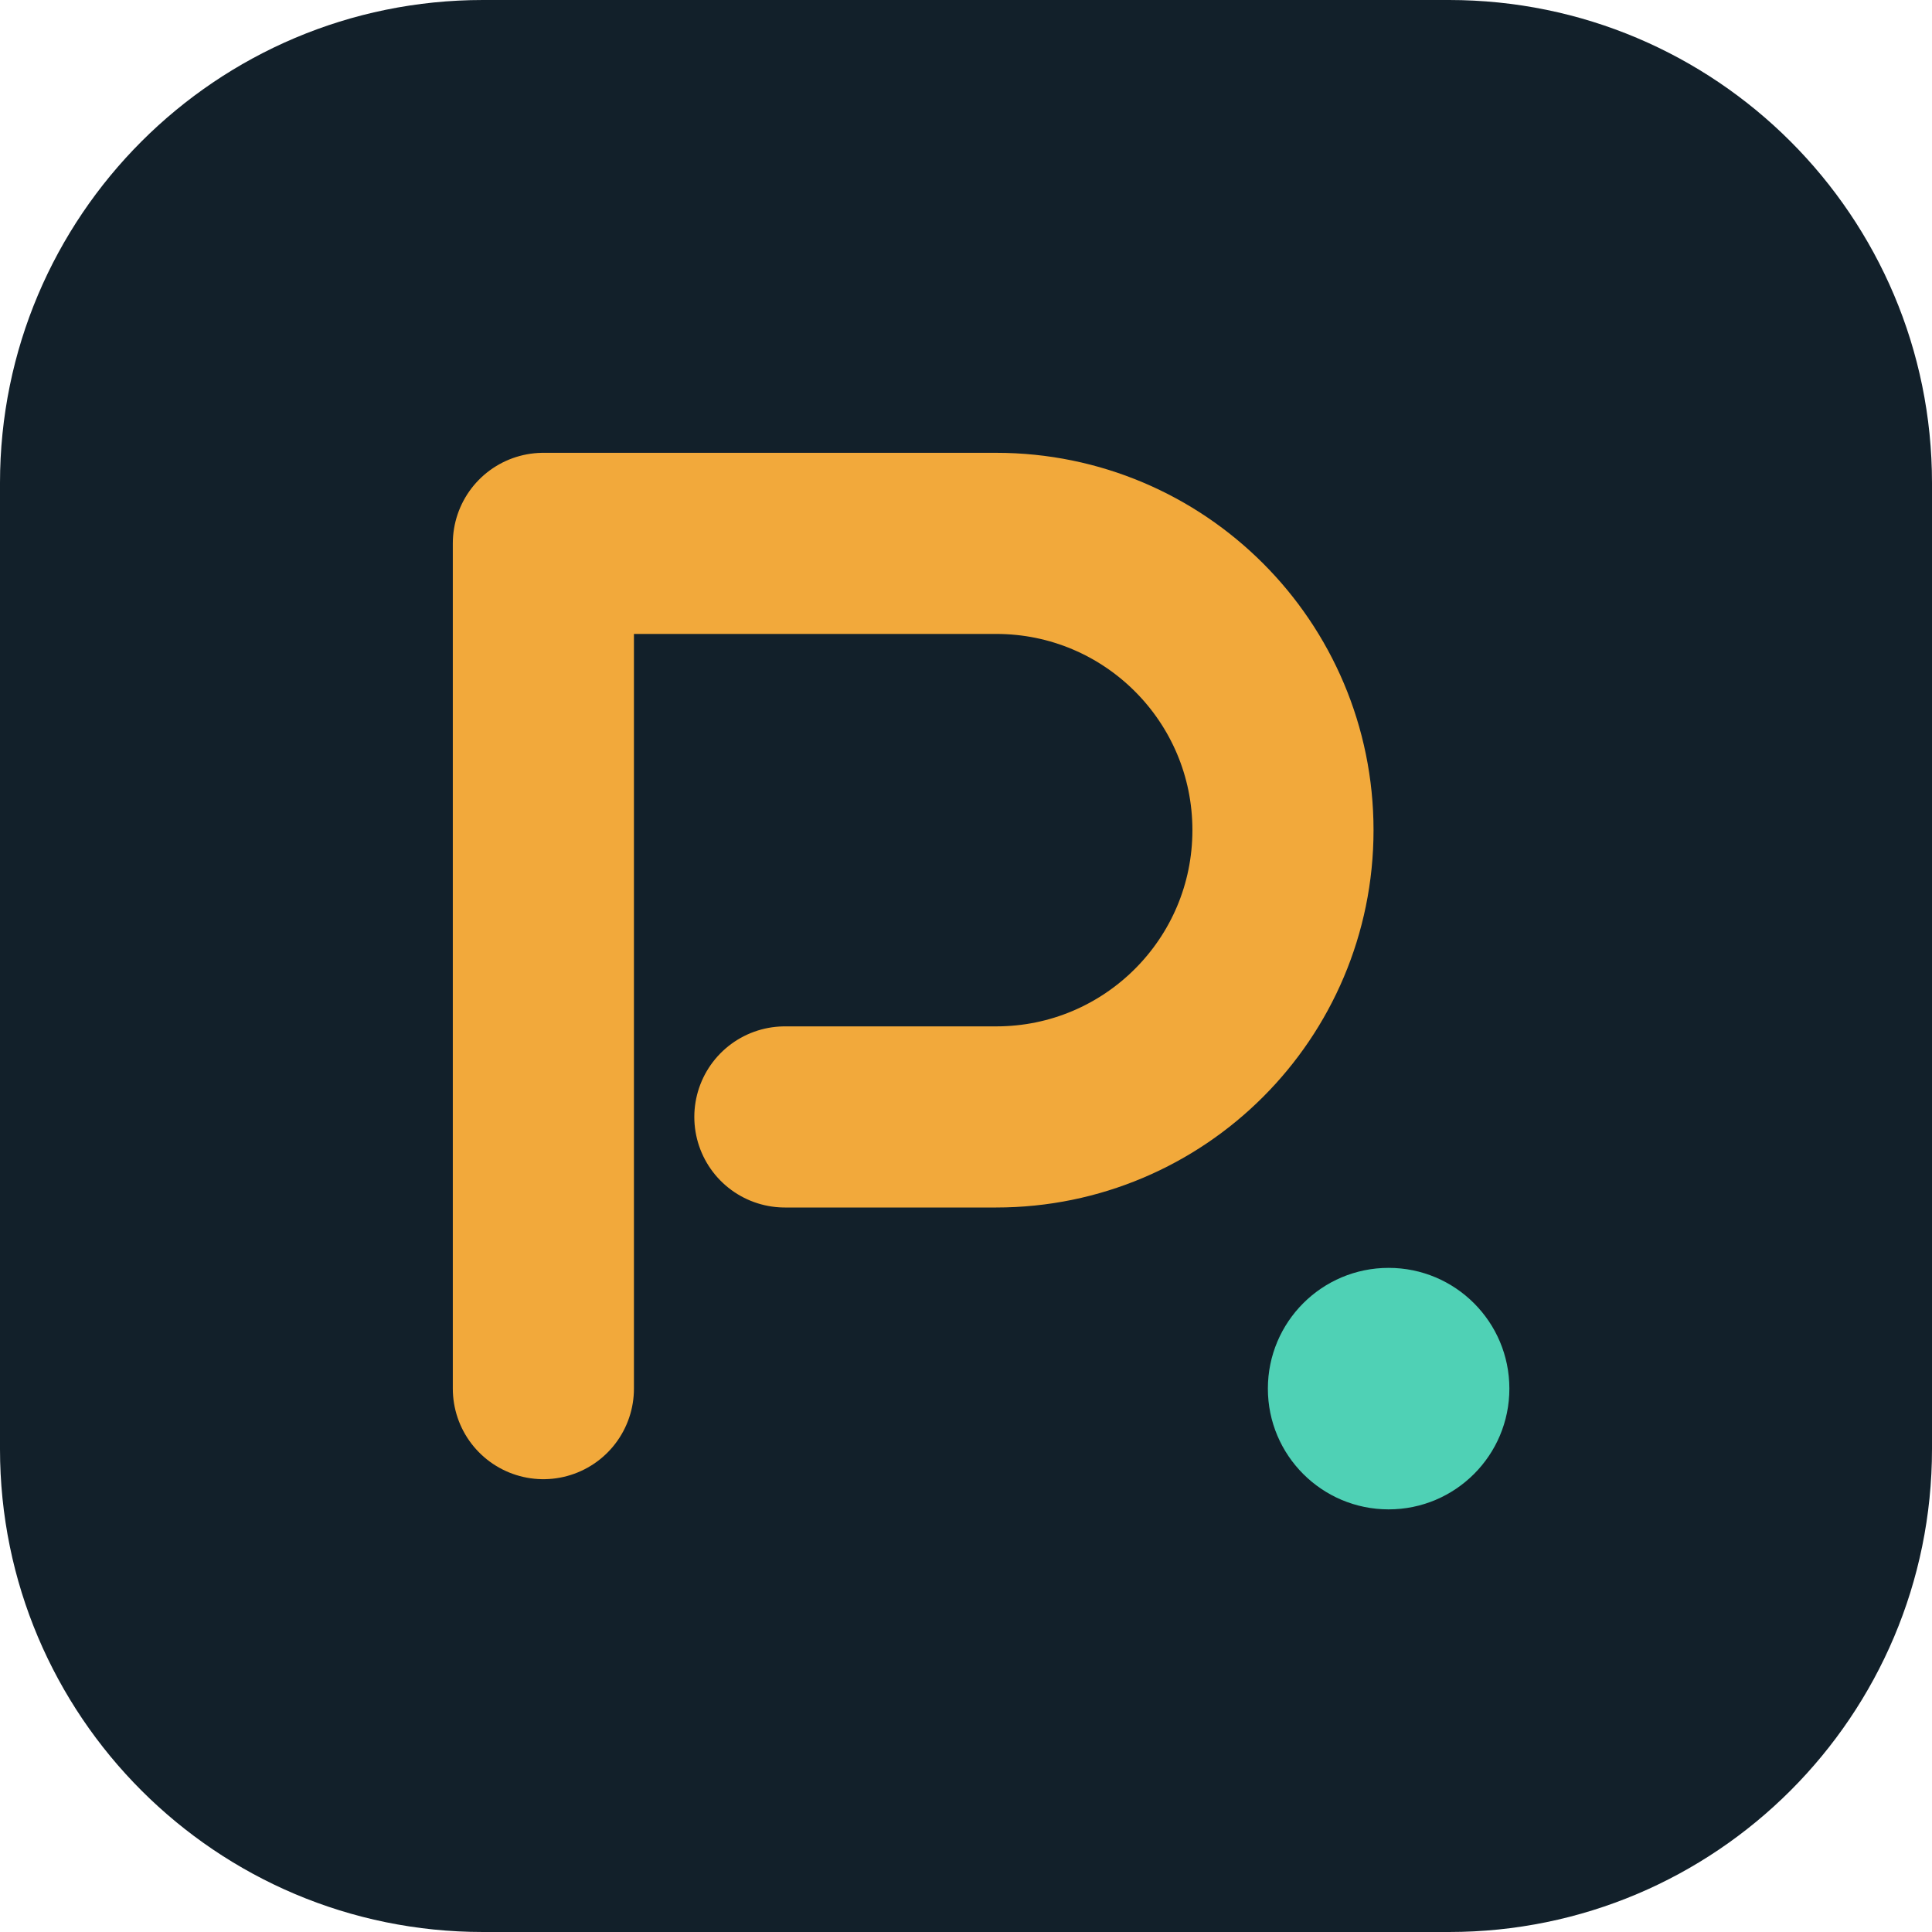
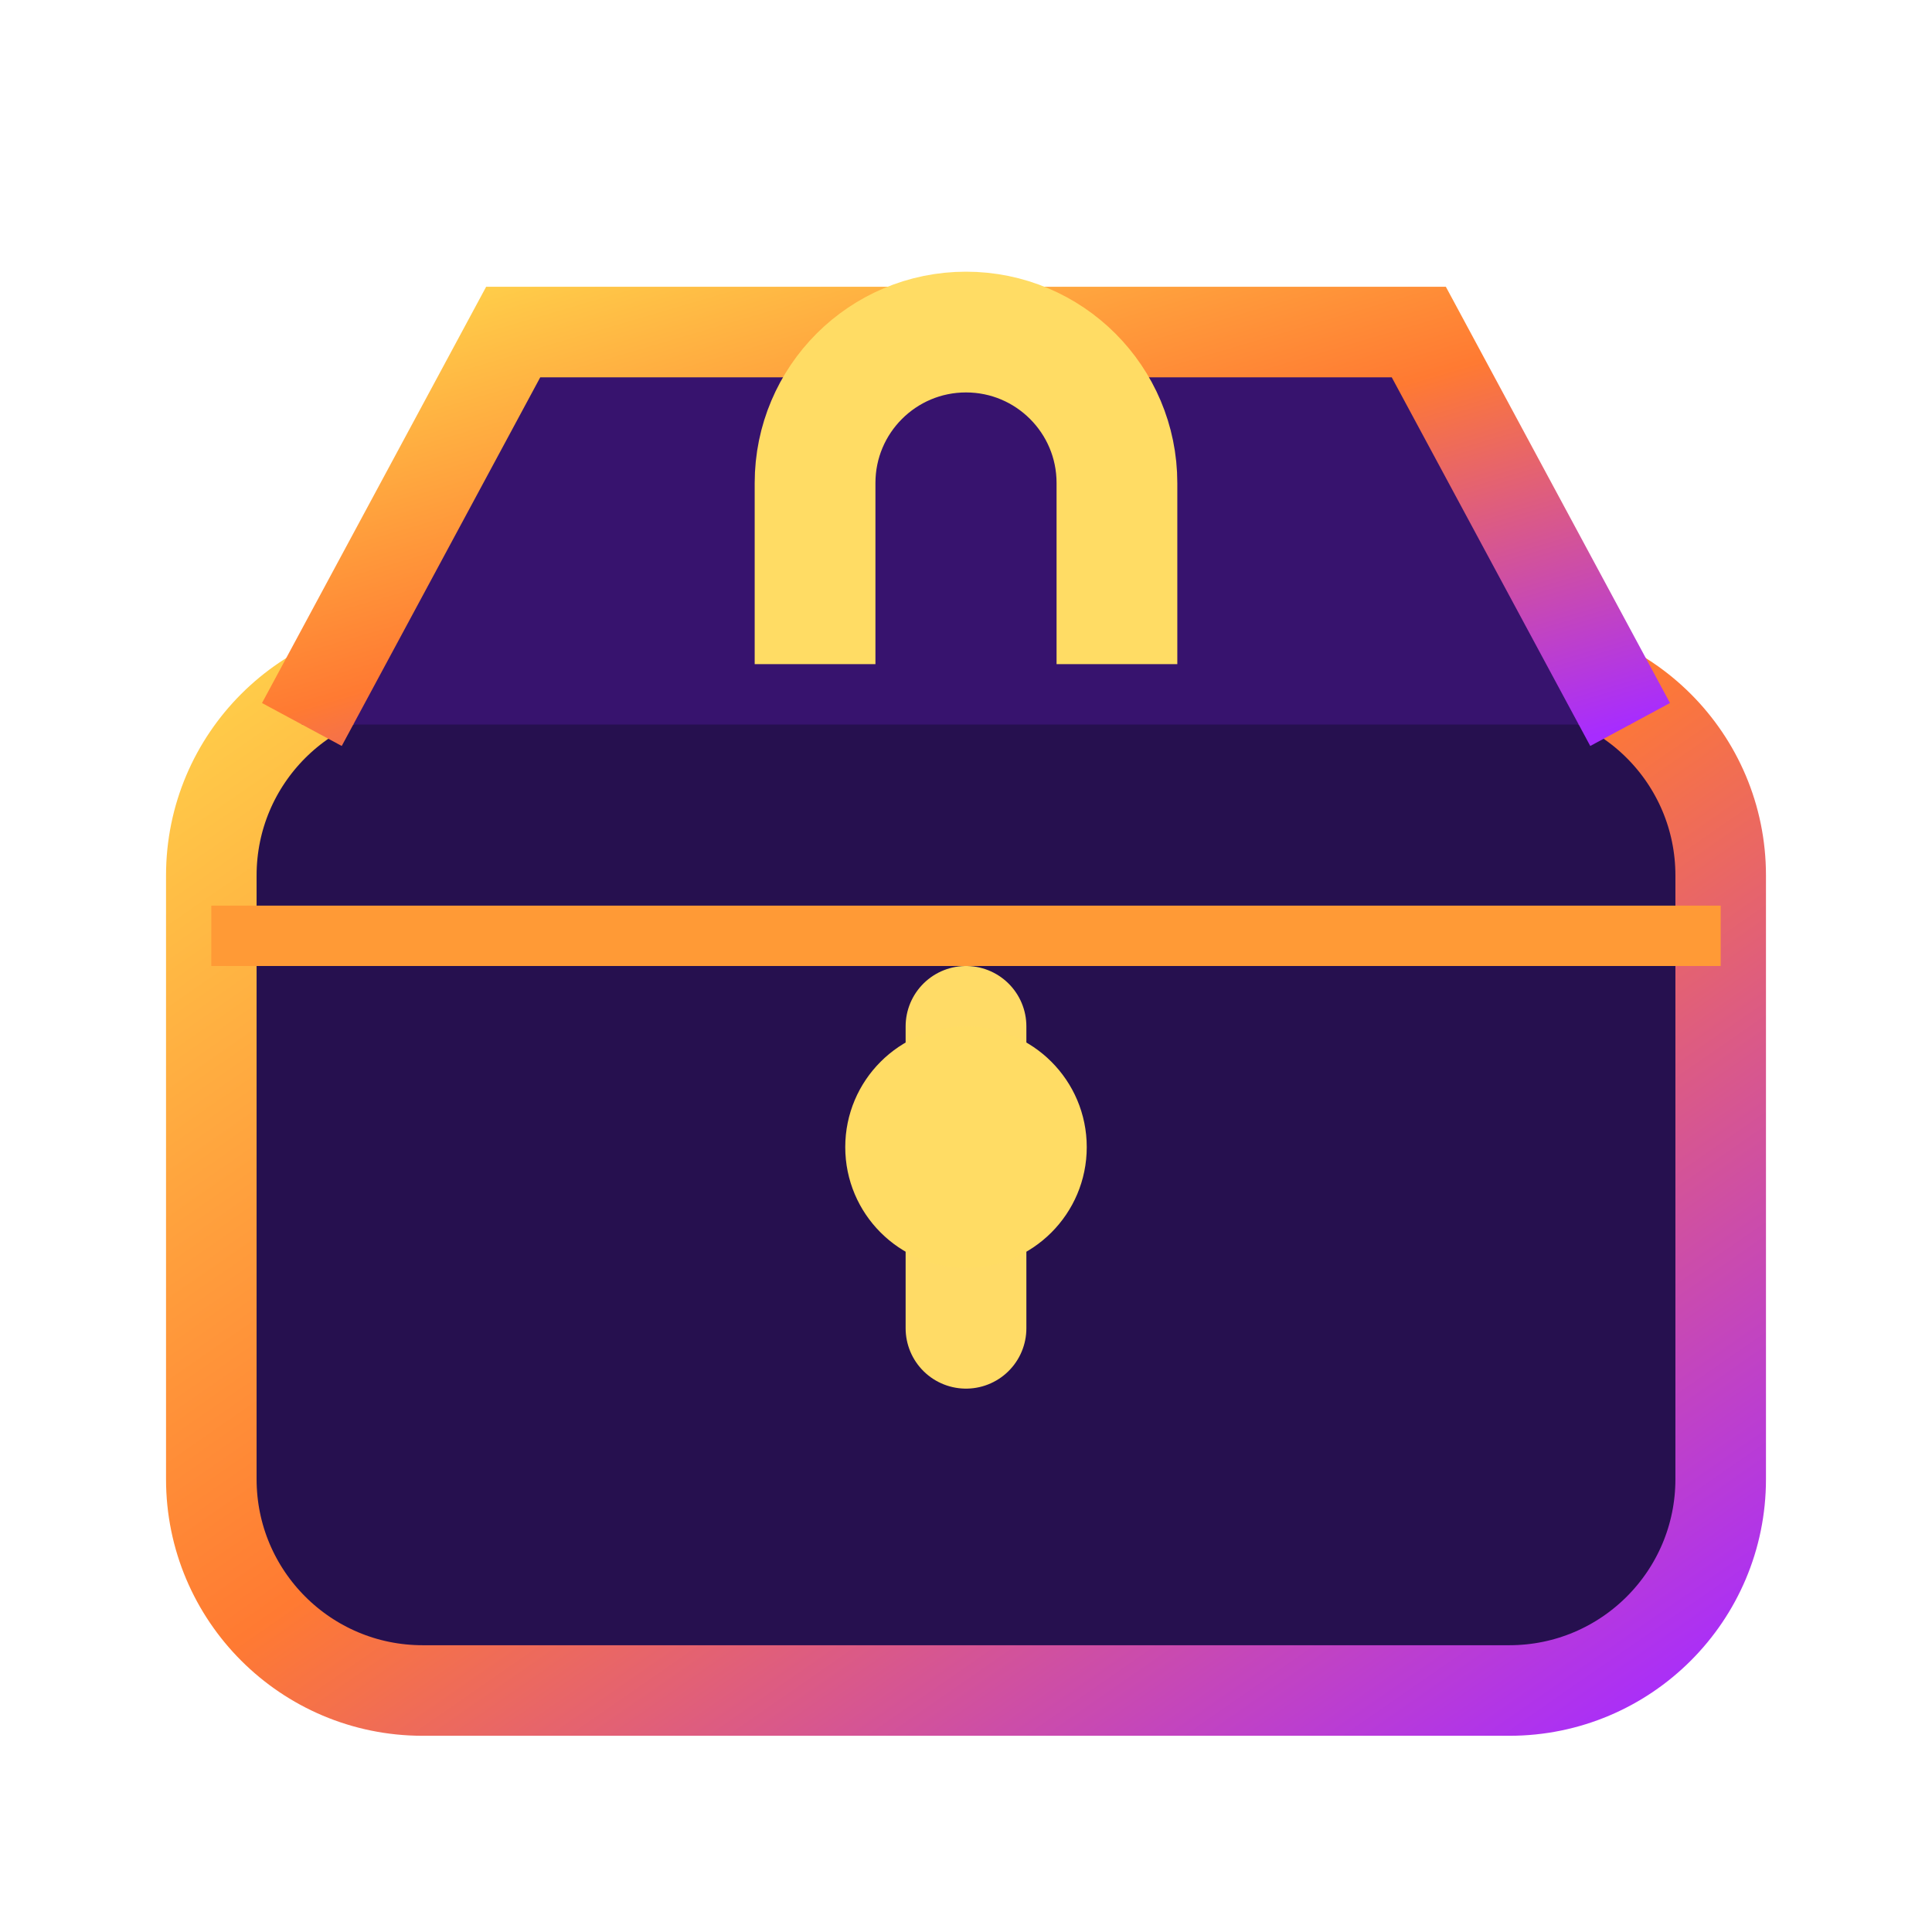
<svg xmlns="http://www.w3.org/2000/svg" viewBox="0 0 64 64">
-   <rect width="64" height="64" rx="16" fill="#12202A" />
-   <path d="M18 46V18h15a9.5 9.5 0 010 19H26" fill="none" stroke="#F2A93B" stroke-width="6" stroke-linecap="round" stroke-linejoin="round" />
-   <circle cx="46" cy="46" r="4" fill="#4FD1B5" />
+   <defs>
+     <linearGradient id="g" x1="0" y1="0" x2="1" y2="1">
+       <stop stop-color="#ffcf4a" />
+       <stop offset=".48" stop-color="#ff7a32" />
+       <stop offset="1" stop-color="#a72cff" />
+     </linearGradient>
+   </defs>
+   <rect x="7" y="22" width="50" height="34" rx="7" fill="#26104f" stroke="url(#g)" stroke-width="3" />
+   <path d="M10 24 17 11h30l7 13" fill="#37136e" stroke="url(#g)" stroke-width="3" />
+   <path d="M27 22v-6a5 5 0 0 1 10 0v6" fill="none" stroke="#ffdc64" stroke-width="4" />
+   <path d="M32 34v10" stroke="#ffdb66" stroke-width="4" stroke-linecap="round" />
+   <path d="M7 31h50" stroke="#ff9a36" stroke-width="2" />
+   <circle cx="32" cy="38" r="4" fill="#ffdc64" />
</svg>
